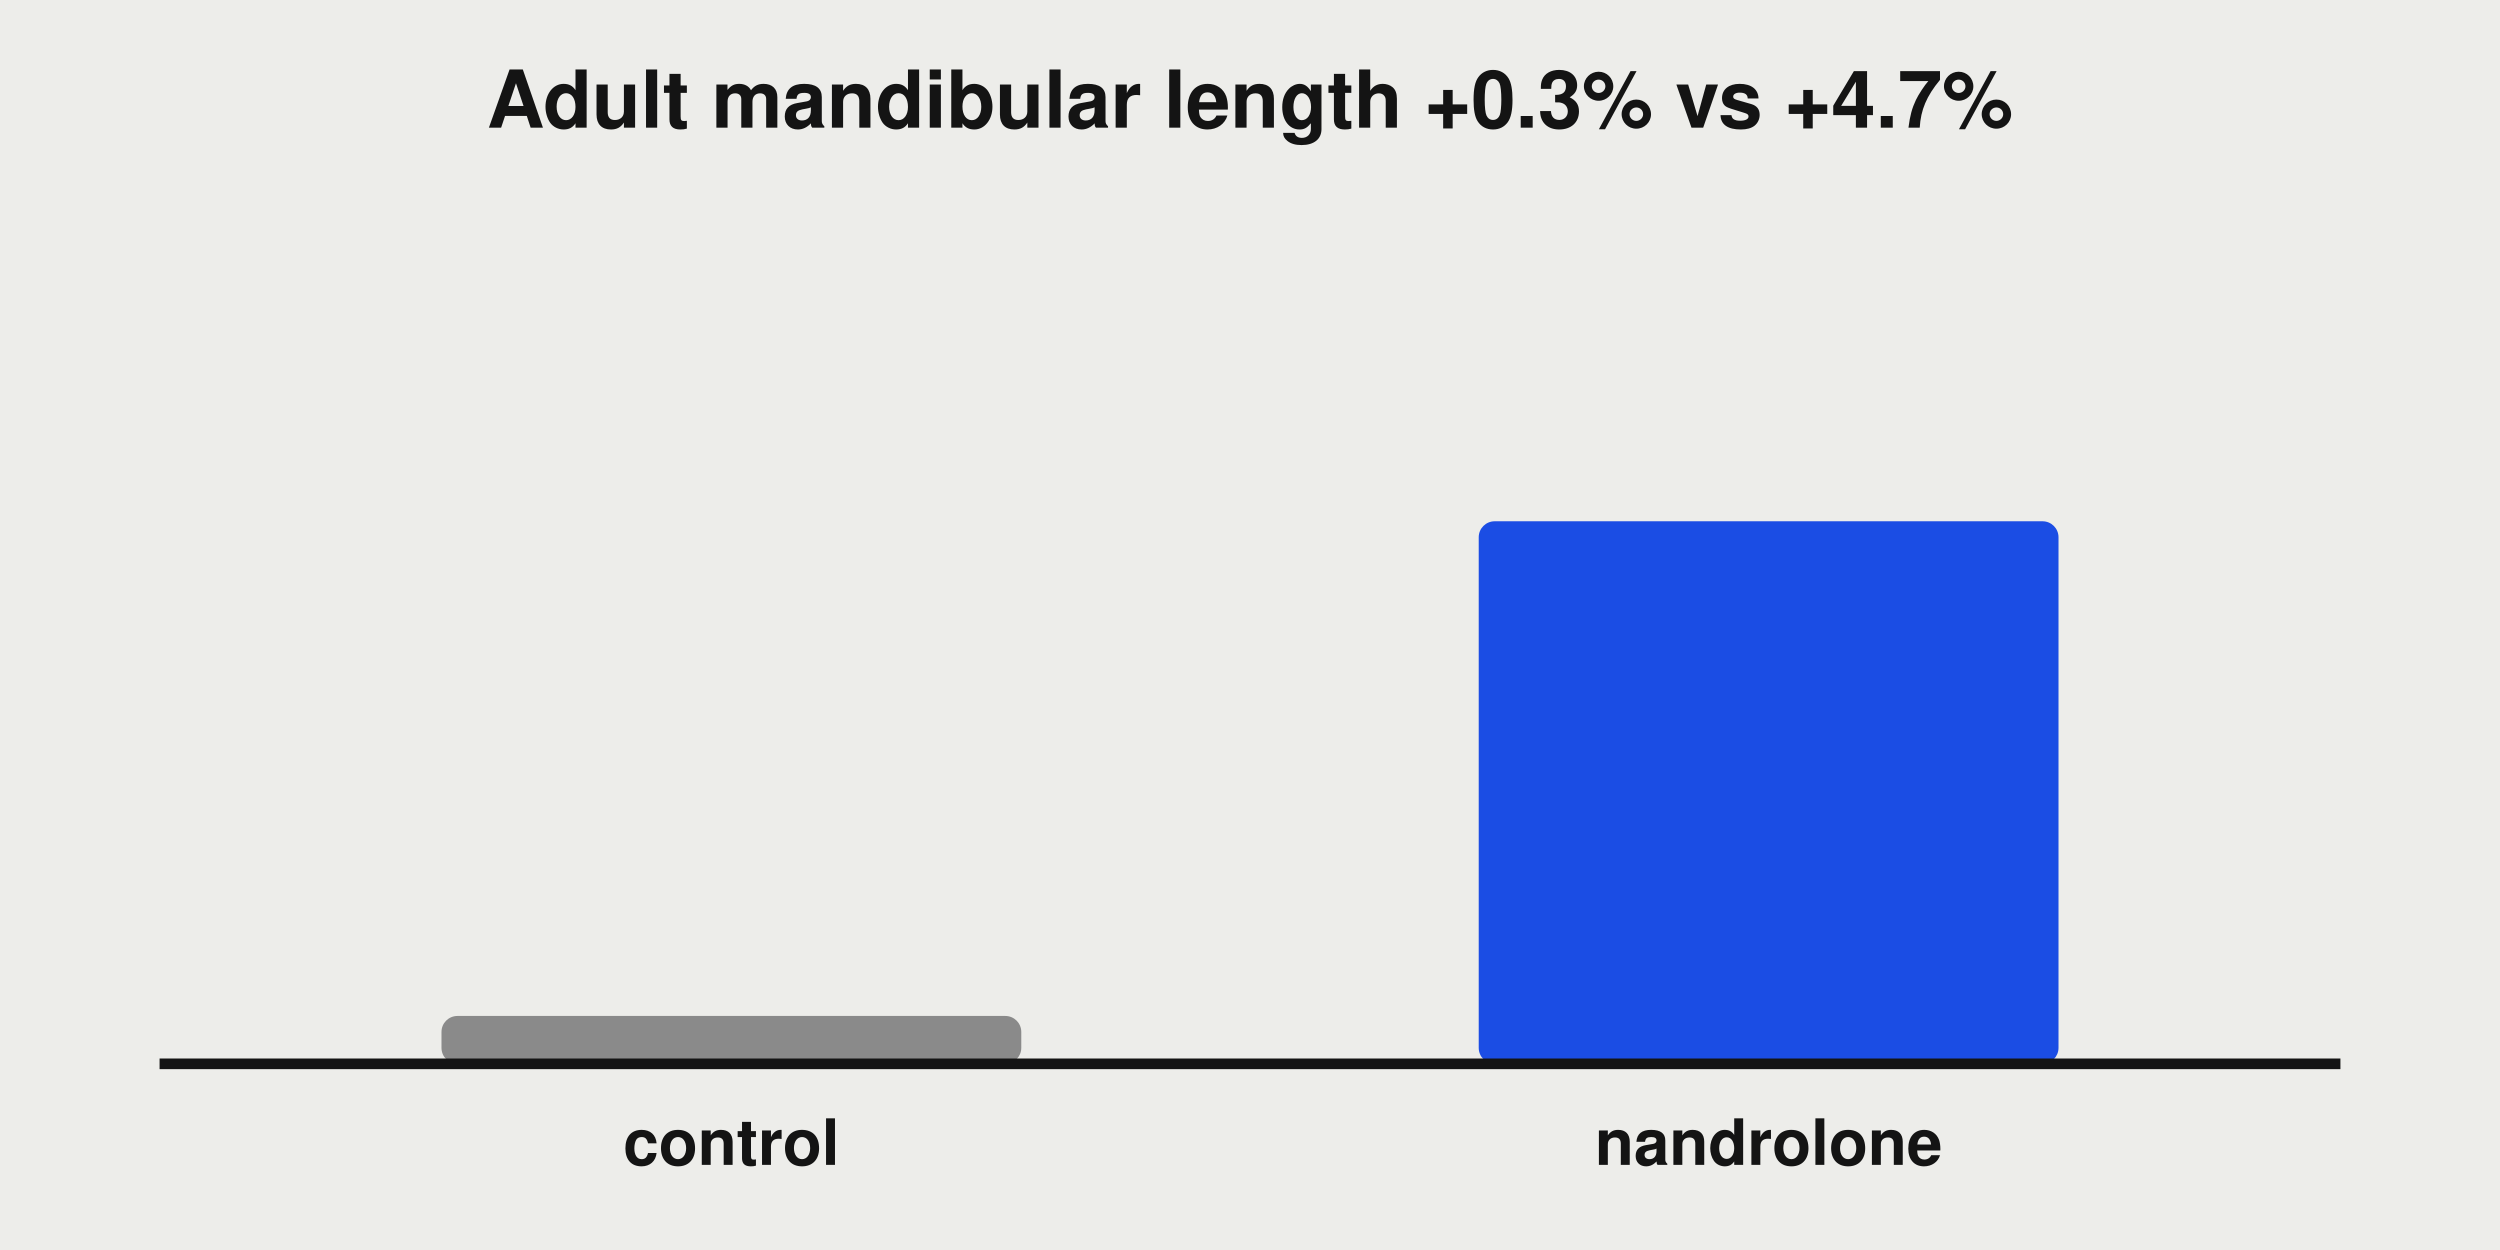
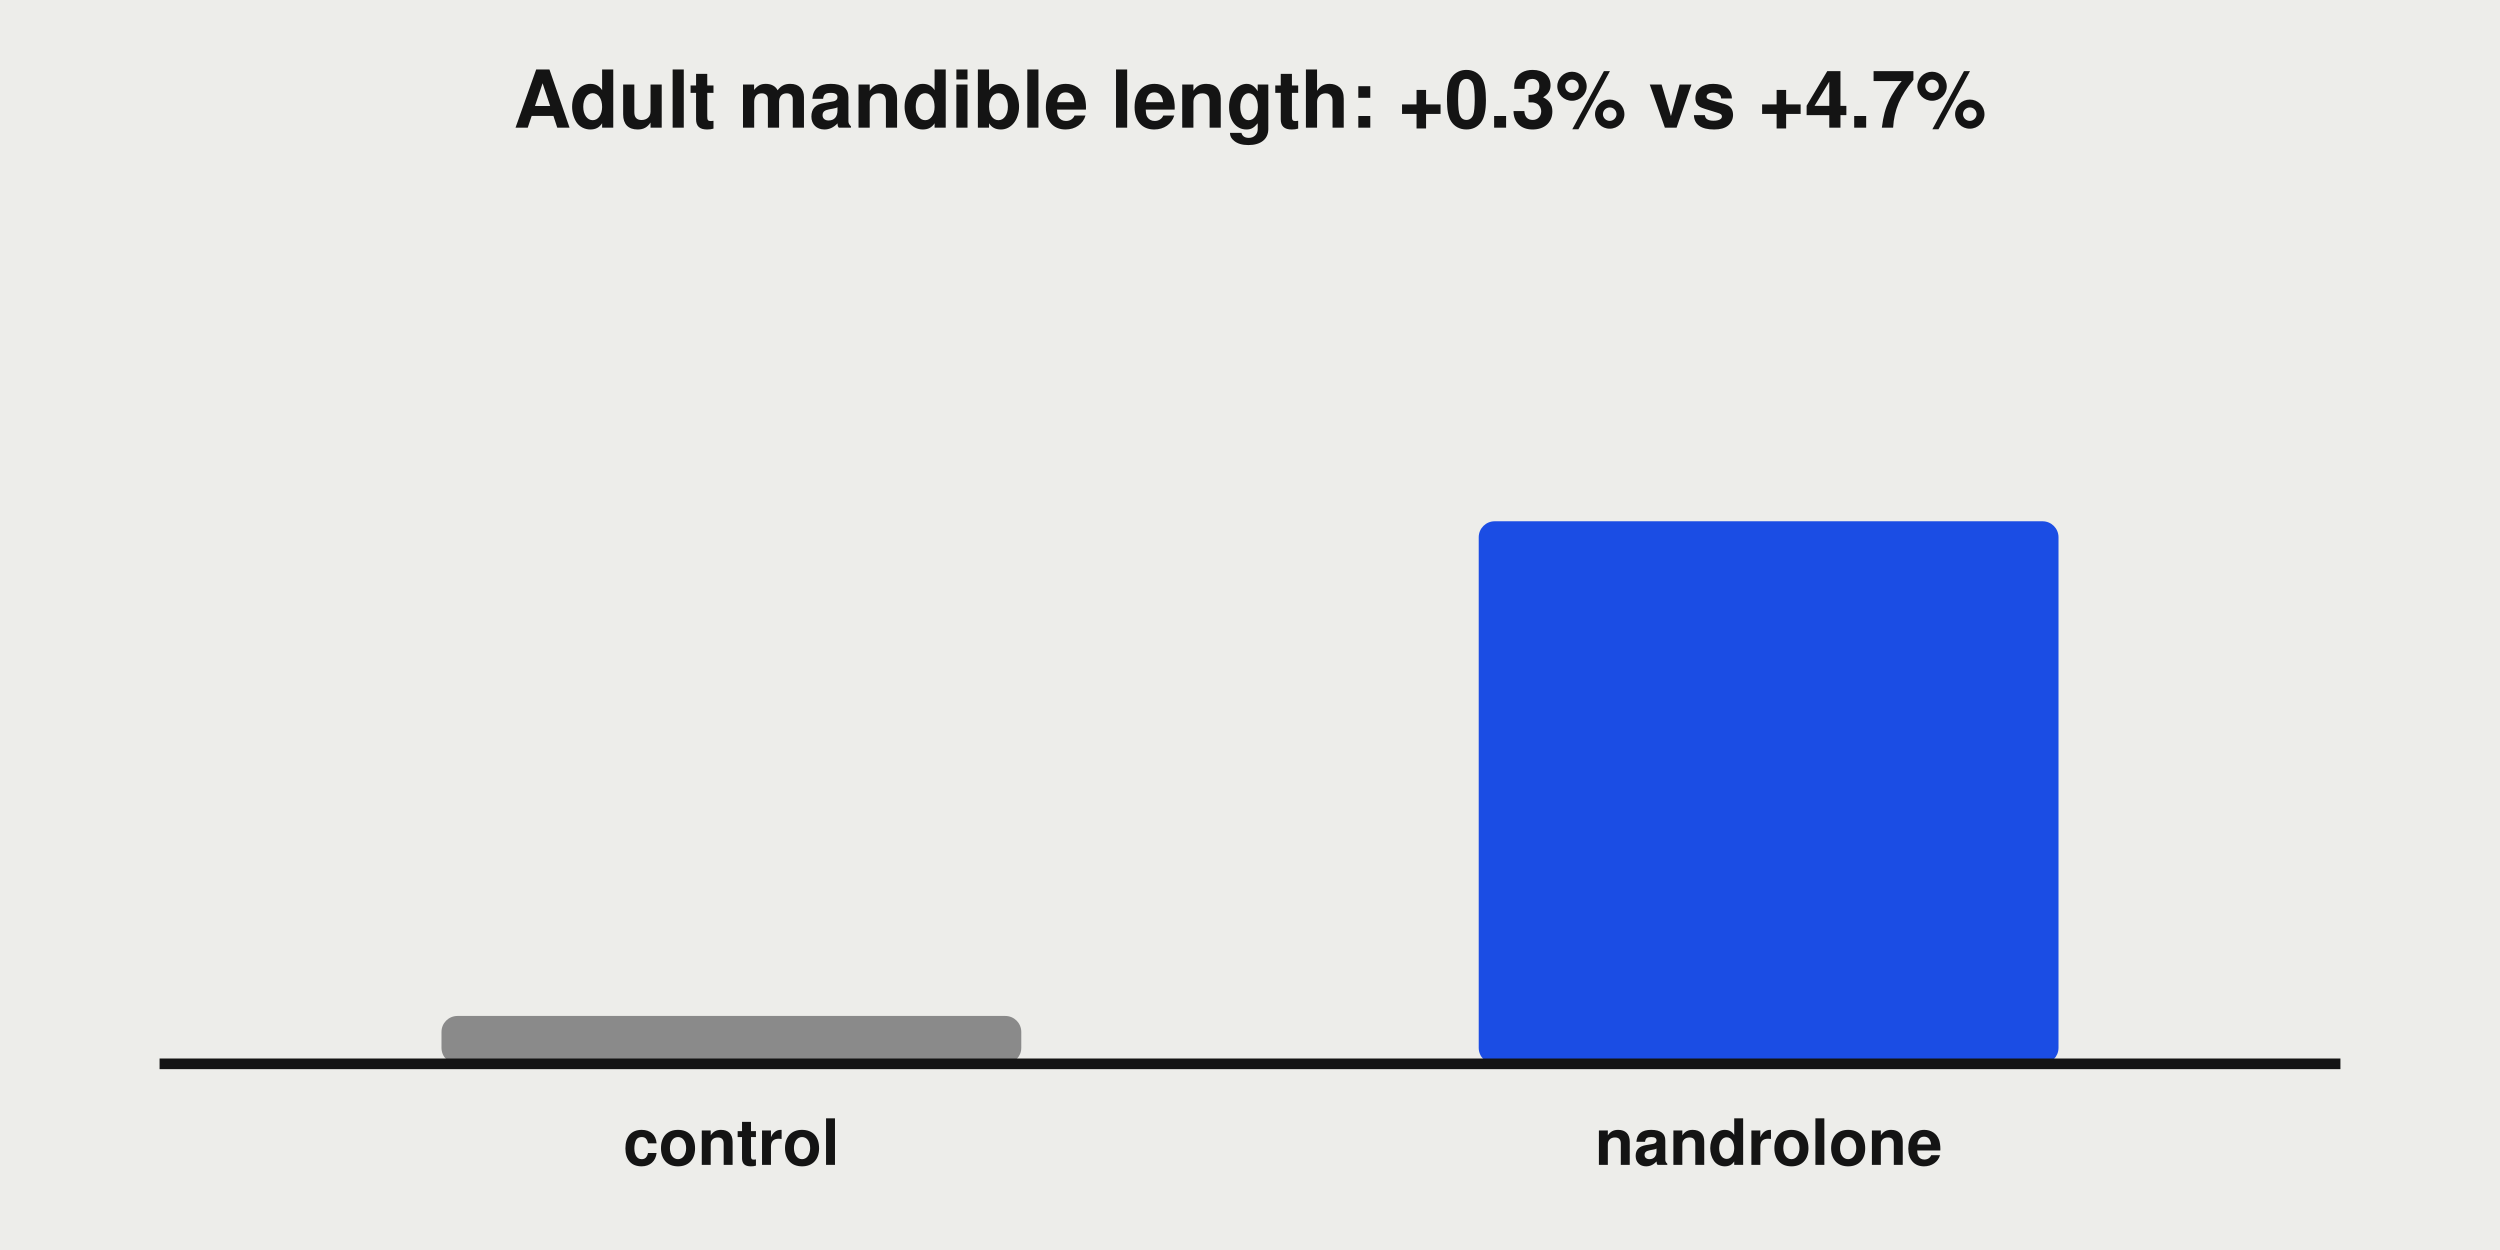
<svg xmlns="http://www.w3.org/2000/svg" viewBox="0 0 940 470" width="940" height="470">
  <rect width="940" height="470" fill="#EDEDEA" />
-   <text x="470.0" y="48" font-family="Figtree,Helvetica,sans-serif" font-size="30" font-weight="700" fill="#141414" text-anchor="middle">Adult mandibular length +0.3% vs +4.7%</text>
+   <text x="470.0" y="48" font-family="Figtree,Helvetica,sans-serif" font-size="30" font-weight="700" fill="#141414" text-anchor="middle">Adult mandible length: +0.3% vs +4.7%</text>
  <rect x="166" y="382" width="218" height="18" rx="6" fill="#8A8A8A" />
  <text x="275.0" y="438" font-family="Figtree,Helvetica,sans-serif" font-size="24" font-weight="700" fill="#141414" text-anchor="middle">control</text>
  <rect x="556" y="196" width="218" height="204" rx="6" fill="#1B4DE4" />
  <text x="665.0" y="438" font-family="Figtree,Helvetica,sans-serif" font-size="24" font-weight="700" fill="#141414" text-anchor="middle">nandrolone</text>
  <line x1="60" y1="400" x2="880" y2="400" stroke="#141414" stroke-width="4" />
</svg>
